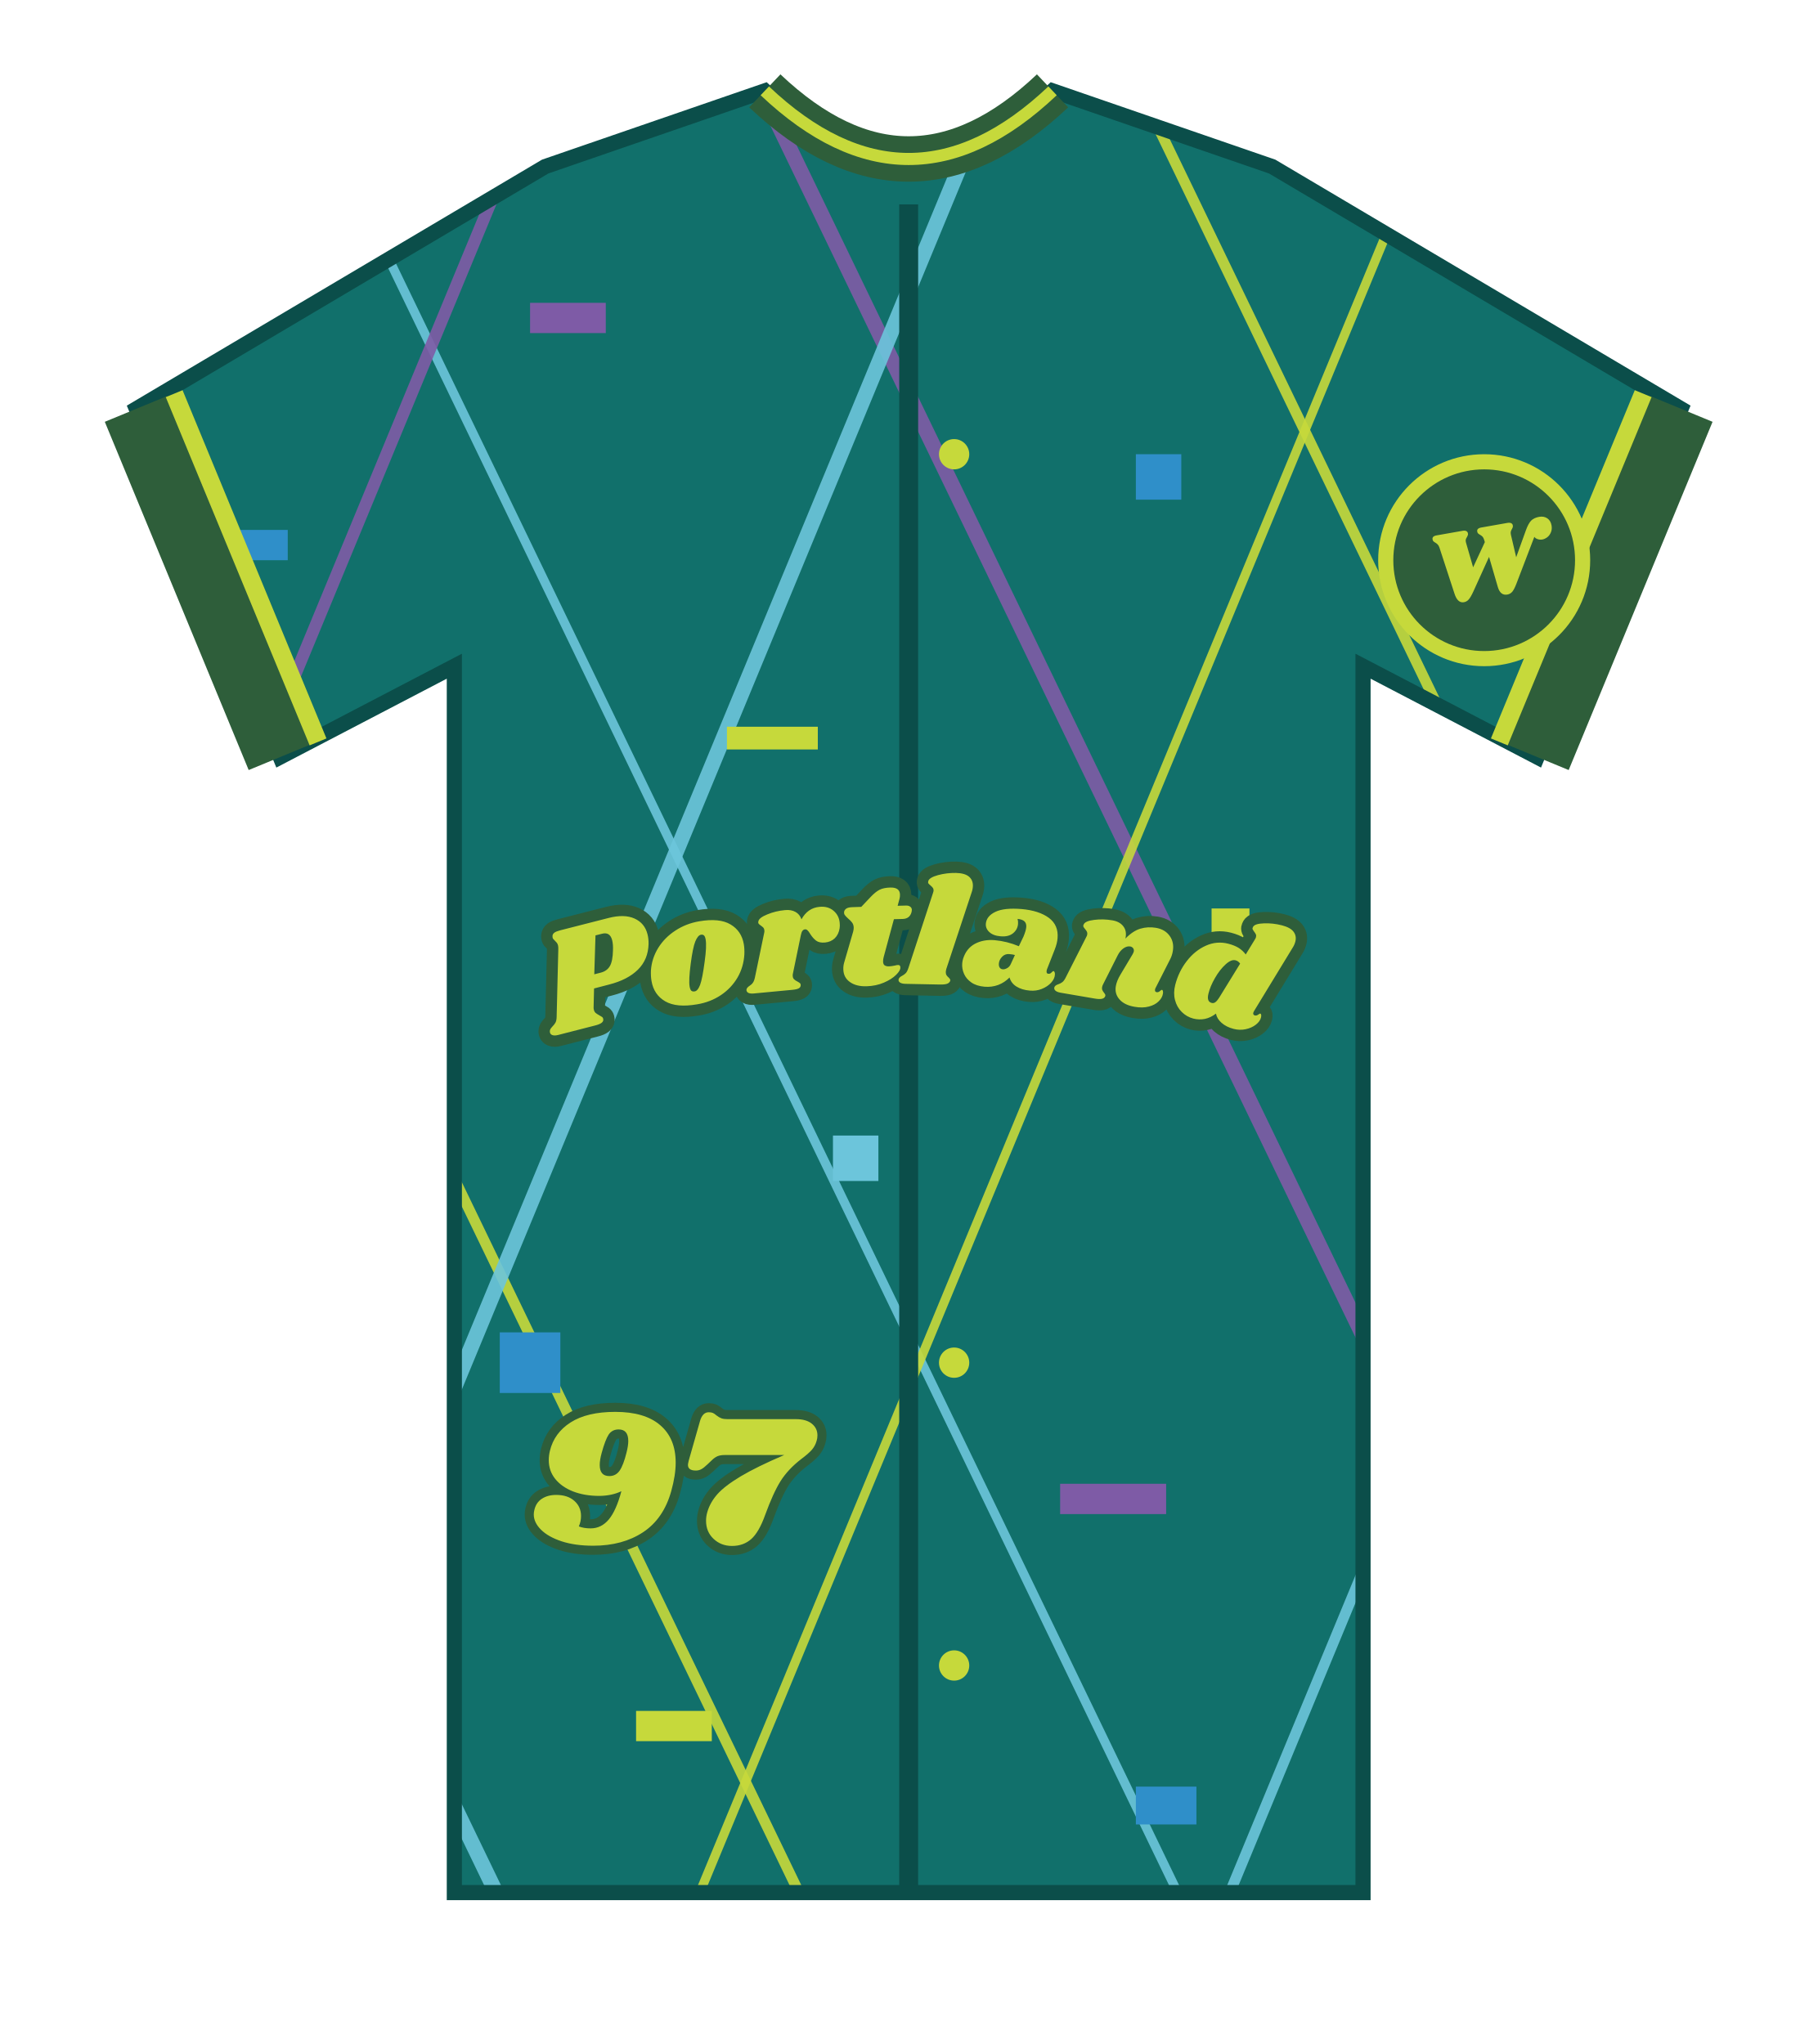
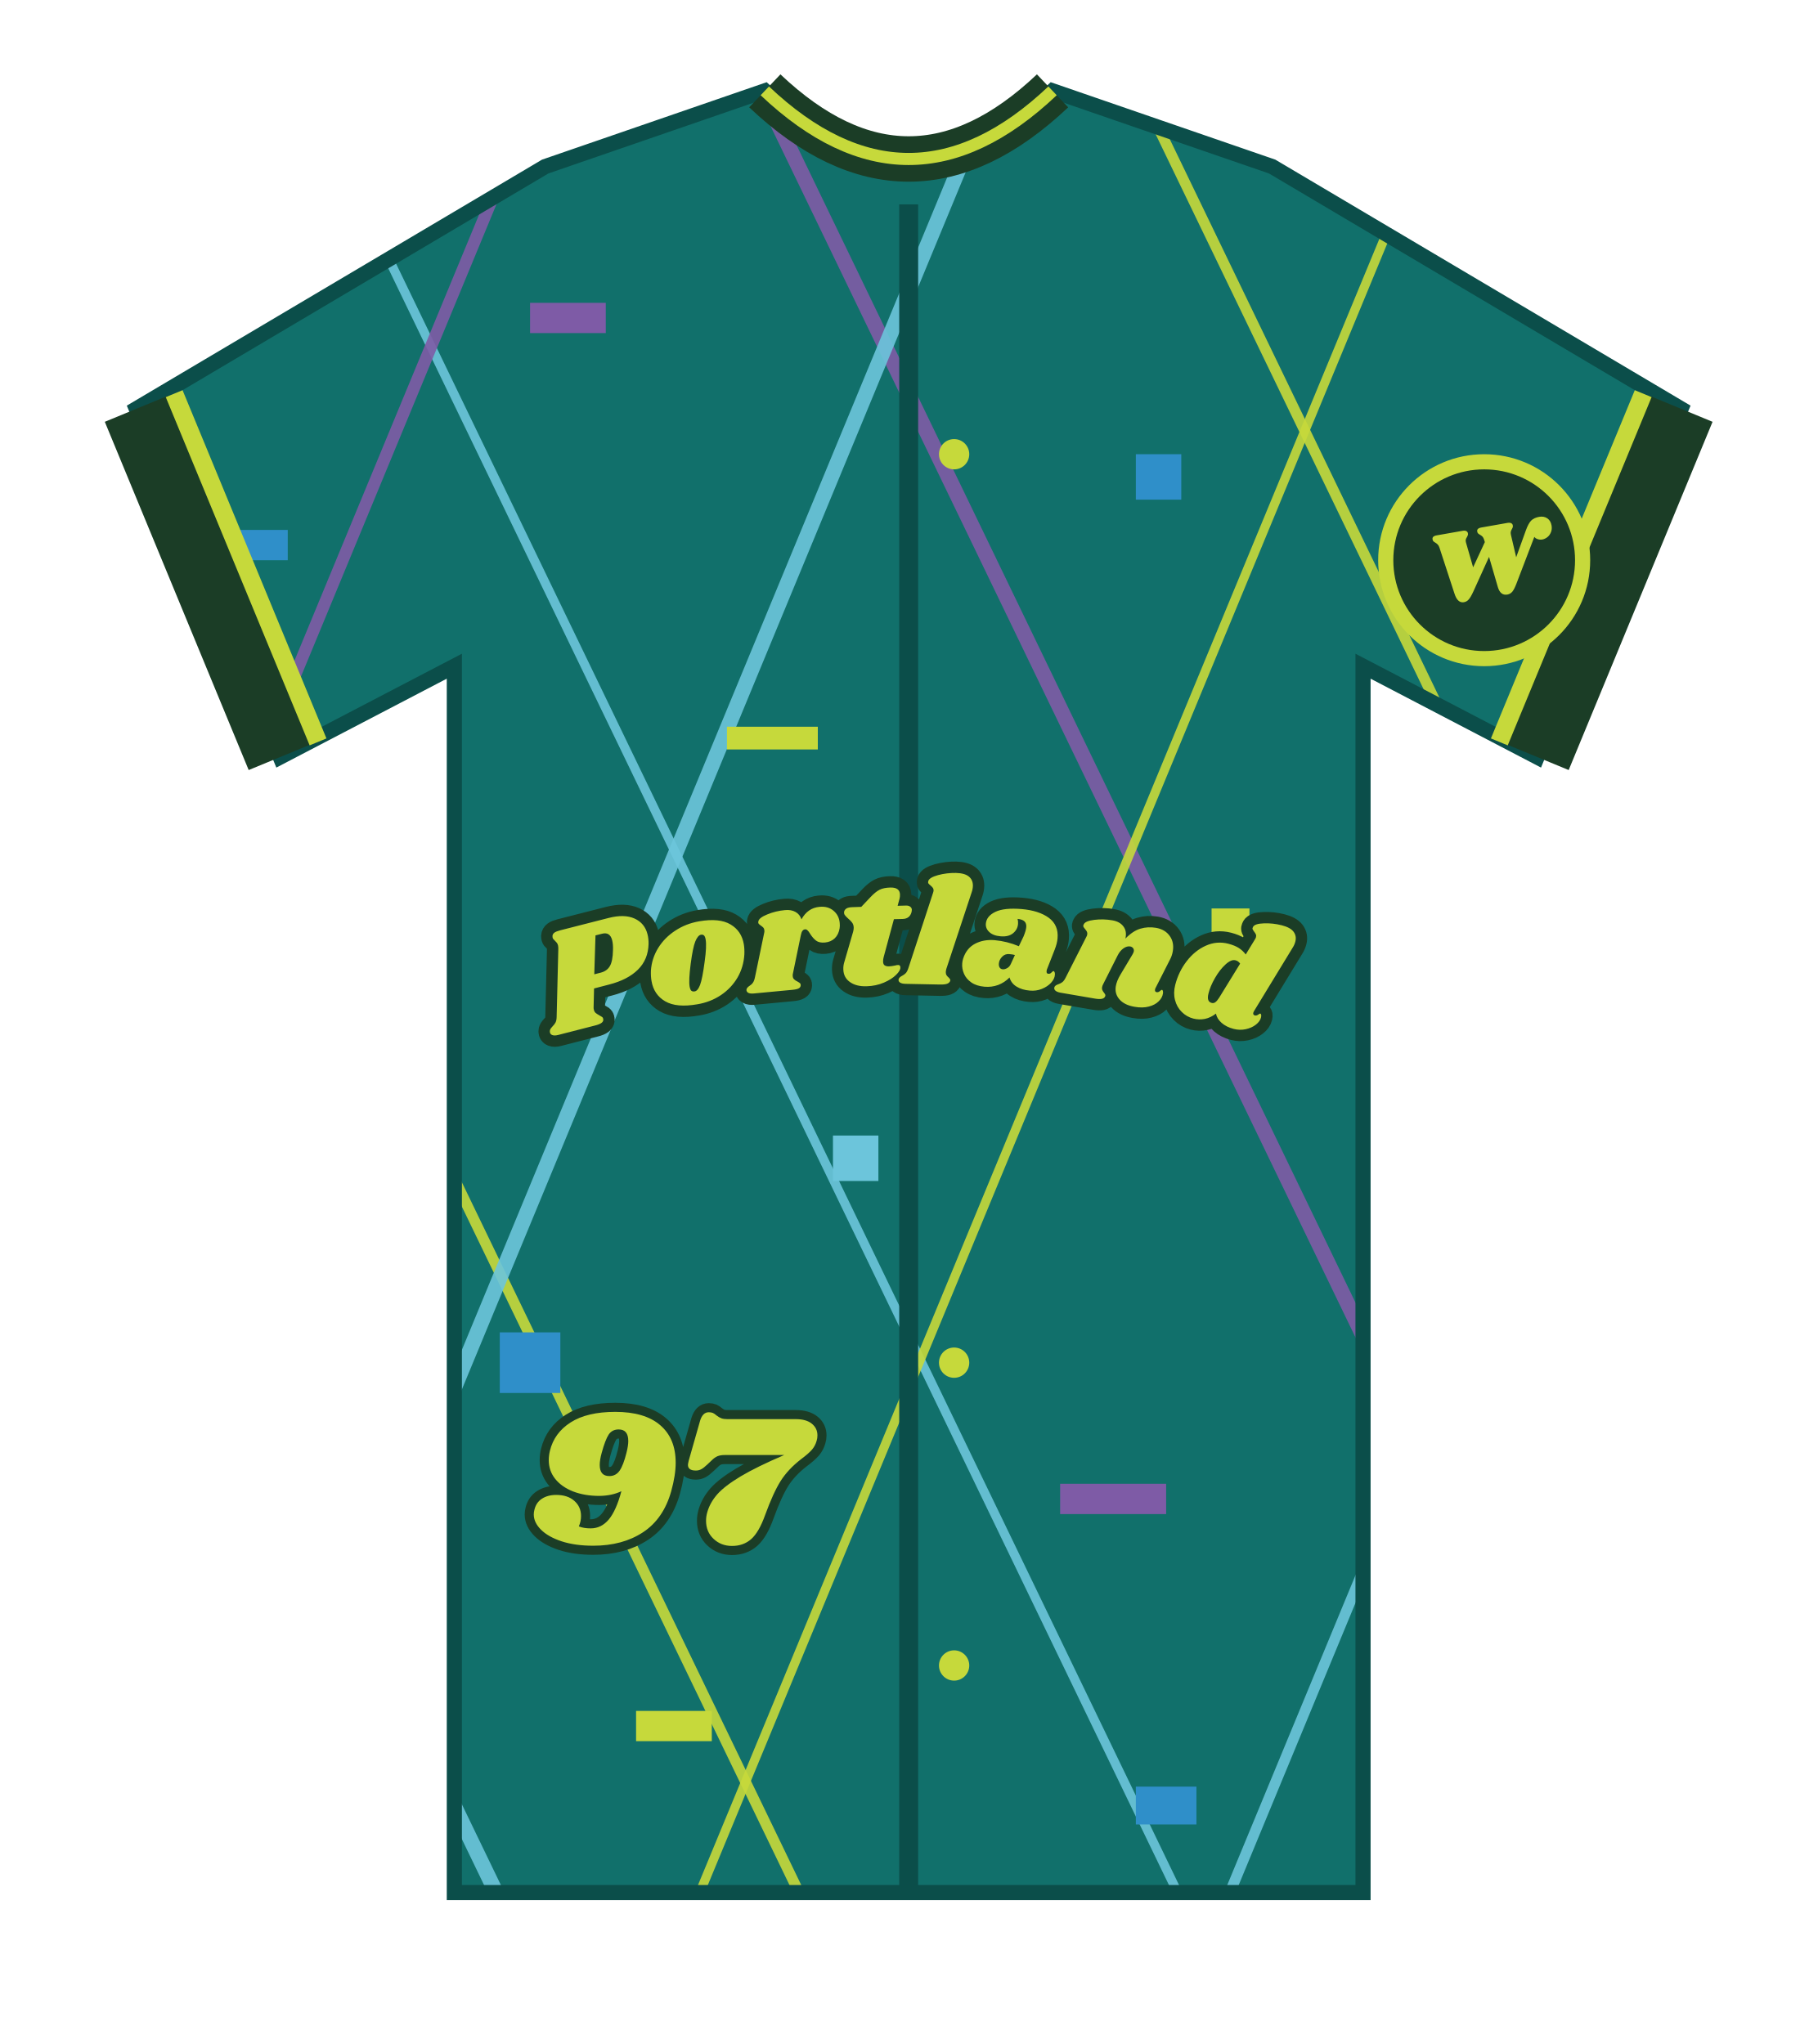
<svg xmlns="http://www.w3.org/2000/svg" viewBox="0 0 240 270" width="240" height="270" role="img" aria-label="Portland jersey away">
  <defs>
    <path id="jersey" d="M72 22 L101 12 Q120 30 139 12 L168 22 L222 54 L203 100 L180 88 L180 250 L60 250 L60 88 L37 100 L18 54 Z" />
  </defs>
  <defs>
    <clipPath id="awayBody">
      <use href="#jersey" />
    </clipPath>
  </defs>
  <use href="#jersey" fill="#11706B" />
  <g clip-path="url(#awayBody)">
    <path d="M-60 -10 L80 280" stroke="#6CC5DB" stroke-width="2" opacity=".9" />
    <path d="M-20 -10 L120 280" stroke="#C6D93B" stroke-width="1.4" opacity=".9" />
    <path d="M30 -10 L170 280" stroke="#6CC5DB" stroke-width="1.2" opacity=".9" />
    <path d="M90 -10 L230 280" stroke="#7E5BA6" stroke-width="2" opacity=".9" />
    <path d="M140 -10 L280 280" stroke="#C6D93B" stroke-width="1.4" opacity=".9" />
    <path d="M-40 280 L80 -10" stroke="#7E5BA6" stroke-width="1.6" opacity=".9" />
    <path d="M20 280 L140 -10" stroke="#6CC5DB" stroke-width="2" opacity=".9" />
    <path d="M80 280 L200 -10" stroke="#C6D93B" stroke-width="1.2" opacity=".9" />
    <path d="M150 280 L270 -10" stroke="#6CC5DB" stroke-width="1.4" opacity=".9" />
    <rect x="70" y="40" width="10" height="4" fill="#7E5BA6" />
    <rect x="150" y="60" width="6" height="6" fill="#2F8FC9" />
    <rect x="96" y="96" width="12" height="3" fill="#C6D93B" />
    <rect x="66" y="176" width="8" height="8" fill="#2F8FC9" />
    <rect x="140" y="196" width="14" height="4" fill="#7E5BA6" />
    <rect x="160" y="120" width="5" height="10" fill="#C6D93B" />
    <rect x="84" y="226" width="10" height="4" fill="#C6D93B" />
    <rect x="30" y="70" width="8" height="4" fill="#2F8FC9" />
    <rect x="200" y="66" width="6" height="6" fill="#7E5BA6" />
    <rect x="110" y="150" width="6" height="6" fill="#6CC5DB" />
    <rect x="150" y="236" width="8" height="5" fill="#2F8FC9" />
  </g>
  <use href="#jersey" fill="none" stroke="#0B4E4A" stroke-width="2" />
-   <path d="M101 12 Q120 30 139 12" fill="none" stroke="#2E5E3A" stroke-width="6" />
+   <path d="M101 12 Q120 30 139 12" fill="none" stroke="#1B3D26" stroke-width="6" />
  <path d="M101 12 Q120 30 139 12" fill="none" stroke="#C6D93B" stroke-width="1.6" />
  <path d="M120 27 V250" stroke="#0B4E4A" stroke-width="2.5" />
  <g fill="#C6D93B">
    <circle cx="126" cy="60" r="2" />
    <circle cx="126" cy="180" r="2" />
    <circle cx="126" cy="220" r="2" />
  </g>
-   <path d="M37 100 L18 54" stroke="#2E5E3A" stroke-width="9" />
-   <path d="M203 100 L222 54" stroke="#2E5E3A" stroke-width="9" />
+   <path d="M37 100 L18 54" stroke="#1B3D26" stroke-width="9" />
+   <path d="M203 100 L222 54" stroke="#1B3D26" stroke-width="9" />
  <path d="M42 98 L23 52" stroke="#C6D93B" stroke-width="2.4" />
  <path d="M198 98 L217 52" stroke="#C6D93B" stroke-width="2.4" />
-   <path d="M85.51 123.41Q85.66 123.99 85.65 124.68Q85.6 126.75 84.24 128.09Q82.88 129.43 80.44 130.05L78.45 130.57L78.39 133.08Q78.38 133.2 78.43 133.4Q78.5 133.67 78.67 133.81Q78.84 133.95 79.15 134.12Q79.41 134.26 79.52 134.34Q79.62 134.42 79.65 134.55Q79.74 134.88 79.46 135.1Q79.19 135.31 78.59 135.46L73.72 136.71Q73.22 136.84 72.92 136.72Q72.62 136.6 72.61 136.25Q72.61 136.06 72.69 135.93Q72.77 135.8 72.94 135.61Q73.22 135.33 73.36 135.07Q73.5 134.8 73.51 134.33L73.73 125.37Q73.74 125.1 73.69 124.87Q73.63 124.65 73.53 124.53Q73.42 124.4 73.25 124.23Q73.02 124.03 72.98 123.87Q72.96 123.81 72.96 123.65Q72.97 123.38 73.21 123.2Q73.44 123.03 73.98 122.89L80.4 121.25Q82.45 120.73 83.79 121.33Q85.14 121.94 85.51 123.41ZM80.84 124.19Q80.55 123.07 79.51 123.34L78.64 123.56L78.48 128.7L79.34 128.48Q80.15 128.27 80.53 127.63Q80.92 126.98 80.95 125.51Q80.98 124.74 80.84 124.19Z M98.23 124.73Q98.33 125.32 98.3 126.07Q98.2 127.75 97.39 129.14Q96.57 130.53 95.2 131.45Q93.82 132.37 92.09 132.66Q89.35 133.14 87.85 132.27Q86.35 131.4 86.04 129.59Q85.93 128.98 85.96 128.2Q86.07 126.6 86.92 125.22Q87.77 123.85 89.18 122.93Q90.59 122 92.33 121.7Q95.01 121.24 96.47 122.11Q97.93 122.97 98.23 124.73ZM91.21 127.34Q90.93 129.49 91.07 130.32Q91.15 130.76 91.31 130.88Q91.48 131 91.71 130.96Q92.13 130.93 92.45 130.11Q92.76 129.28 93.06 127Q93.34 124.98 93.19 124.11Q93.12 123.7 92.96 123.56Q92.81 123.43 92.57 123.47Q92.16 123.54 91.82 124.36Q91.49 125.18 91.21 127.34Z M110.89 121.9Q110.93 122.28 110.88 122.61Q110.75 123.44 110.24 123.94Q109.72 124.43 108.95 124.5Q108.19 124.57 107.77 124.25Q107.35 123.93 106.99 123.36Q106.8 123.03 106.64 122.89Q106.49 122.74 106.31 122.76Q106.11 122.78 105.98 122.95Q105.84 123.12 105.76 123.53L104.7 128.66Q104.67 128.76 104.69 128.96Q104.71 129.22 104.88 129.37Q105.04 129.53 105.32 129.66Q105.57 129.8 105.66 129.89Q105.75 129.98 105.74 130.15Q105.73 130.41 105.49 130.55Q105.25 130.69 104.65 130.75L99.56 131.23Q99.04 131.28 98.79 131.13Q98.55 130.98 98.58 130.7Q98.64 130.45 98.96 130.24Q99.25 130.06 99.42 129.82Q99.6 129.58 99.7 129.09L100.93 123.17Q100.96 123.06 100.94 122.88Q100.92 122.67 100.82 122.55Q100.72 122.44 100.5 122.28Q100.29 122.14 100.2 122.03Q100.1 121.92 100.15 121.71Q100.22 121.24 101.32 120.79Q102.43 120.33 103.66 120.22Q104.48 120.14 105.05 120.46Q105.62 120.77 105.84 121.44Q106.67 119.93 108.22 119.79Q109.34 119.68 110.07 120.3Q110.8 120.91 110.89 121.9Z M120.42 120.19Q120.42 120.27 120.38 120.47Q120.15 121.36 119.21 121.39L118.05 121.42L116.7 126.41Q116.61 126.71 116.62 127.03Q116.63 127.39 116.83 127.52Q117.04 127.66 117.4 127.65Q117.72 127.64 118.2 127.54Q118.43 127.47 118.61 127.47Q118.75 127.47 118.83 127.55Q118.9 127.64 118.9 127.78Q118.94 128.18 118.34 128.77Q117.75 129.36 116.72 129.8Q115.7 130.24 114.44 130.28Q113.08 130.32 112.24 129.72Q111.4 129.13 111.37 128.05Q111.35 127.55 111.5 127.08L112.66 123.09Q112.75 122.74 112.74 122.54Q112.73 122.14 112.53 121.87Q112.33 121.6 111.98 121.31Q111.68 121.04 111.55 120.85Q111.43 120.66 111.48 120.4Q111.55 120.14 111.81 119.99Q112.06 119.84 112.62 119.83L113.74 119.79L114.96 118.5Q115.6 117.82 116.14 117.54Q116.69 117.26 117.56 117.24Q118.82 117.2 118.85 118.16Q118.86 118.46 118.79 118.72L118.54 119.65L119.6 119.62Q119.98 119.6 120.19 119.76Q120.41 119.91 120.42 120.19Z M128.48 117Q128.47 117.44 128.32 117.86L124.97 127.99Q124.91 128.23 124.9 128.41Q124.9 128.67 125 128.82Q125.09 128.97 125.27 129.12Q125.41 129.26 125.46 129.35Q125.52 129.44 125.48 129.58Q125.37 129.84 125.07 129.95Q124.77 130.06 124.15 130.05L119.59 129.96Q119.07 129.95 118.83 129.77Q118.6 129.6 118.68 129.32Q118.77 129.08 119.11 128.91Q119.42 128.75 119.62 128.54Q119.82 128.32 119.97 127.85L123.22 117.93Q123.28 117.75 123.29 117.63Q123.29 117.41 123.18 117.27Q123.08 117.13 122.9 116.98Q122.7 116.82 122.61 116.7Q122.53 116.58 122.59 116.38Q122.72 115.92 123.87 115.6Q125.01 115.29 126.25 115.31Q127.41 115.34 127.95 115.79Q128.49 116.24 128.48 117Z M139.66 123.94Q139.61 124.6 139.29 125.42L138.24 128.1Q138.22 128.17 138.21 128.29Q138.18 128.61 138.44 128.63Q138.68 128.66 138.86 128.46Q139.05 128.27 139.11 128.27Q139.21 128.28 139.27 128.42Q139.33 128.57 139.31 128.75Q139.28 129.29 138.81 129.81Q138.33 130.33 137.58 130.63Q136.84 130.93 135.98 130.85Q134.94 130.76 134.24 130.32Q133.53 129.88 133.32 129.12Q132.66 129.79 131.81 130.11Q130.96 130.42 130.02 130.34Q128.96 130.25 128.28 129.78Q127.6 129.31 127.31 128.64Q127.01 127.96 127.07 127.24Q127.1 126.92 127.19 126.63Q127.62 125.28 128.75 124.67Q129.88 124.07 131.35 124.19Q133 124.34 134.55 124.99L135.16 123.72Q135.5 122.9 135.53 122.44Q135.56 121.96 135.28 121.7Q135 121.44 134.38 121.38Q134.47 121.71 134.44 122.05Q134.38 122.79 133.78 123.28Q133.17 123.77 132.14 123.68Q131.16 123.6 130.65 123.12Q130.14 122.65 130.19 122.01Q130.28 121.01 131.45 120.45Q132.62 119.89 134.91 120.08Q137.2 120.28 138.51 121.24Q139.81 122.21 139.66 123.94ZM131.91 127.27Q131.88 127.59 132.01 127.8Q132.15 128.02 132.43 128.04Q132.69 128.06 133.01 127.88Q133.34 127.7 133.51 127.29L134.03 126.15Q133.7 126.06 133.28 126.03Q132.72 125.98 132.34 126.38Q131.95 126.78 131.91 127.27Z M152.61 130.49Q152.56 130.56 152.53 130.72Q152.51 130.86 152.56 130.95Q152.62 131.04 152.74 131.06Q152.97 131.1 153.17 130.92Q153.38 130.74 153.44 130.75Q153.54 130.77 153.57 130.91Q153.61 131.05 153.58 131.23Q153.5 131.8 153.01 132.27Q152.53 132.75 151.71 132.96Q150.89 133.18 149.82 132.99Q148.52 132.77 147.86 132.04Q147.19 131.3 147.35 130.29Q147.47 129.56 147.98 128.72L149.56 126.07Q149.7 125.83 149.73 125.67Q149.77 125.41 149.63 125.24Q149.49 125.06 149.25 125.02Q148.82 124.95 148.35 125.28Q147.89 125.62 147.61 126.18L145.69 129.99Q145.58 130.19 145.54 130.39Q145.5 130.63 145.58 130.79Q145.65 130.96 145.8 131.14Q145.92 131.29 145.96 131.39Q146 131.5 145.94 131.63Q145.82 131.88 145.5 131.94Q145.18 132.01 144.55 131.9L140.06 131.13Q139.55 131.04 139.35 130.83Q139.15 130.63 139.26 130.36Q139.38 130.14 139.74 130.02Q140.07 129.91 140.3 129.73Q140.53 129.55 140.75 129.1L143.49 123.7Q143.55 123.61 143.58 123.43Q143.61 123.22 143.54 123.08Q143.48 122.95 143.31 122.74Q143.14 122.55 143.08 122.42Q143.02 122.28 143.12 122.1Q143.31 121.66 144.5 121.51Q145.68 121.36 146.9 121.57Q147.89 121.74 148.36 122.38Q148.84 123.02 148.62 123.98Q149.63 122.95 150.61 122.67Q151.59 122.38 152.66 122.56Q153.86 122.77 154.47 123.63Q155.08 124.48 154.88 125.65Q154.78 126.26 154.48 126.81Z M165.51 133.77Q165.47 133.91 165.53 134.01Q165.59 134.1 165.7 134.13Q165.93 134.19 166.15 134.03Q166.37 133.87 166.43 133.89Q166.52 133.91 166.55 134.06Q166.57 134.21 166.53 134.39Q166.41 134.91 165.85 135.35Q165.3 135.78 164.51 135.95Q163.72 136.12 162.91 135.91Q161.94 135.66 161.32 135.11Q160.7 134.56 160.58 133.89Q159.88 134.43 159.12 134.59Q158.36 134.74 157.6 134.55Q156.71 134.32 156.06 133.67Q155.41 133.03 155.17 132.09Q154.93 131.15 155.2 130.1Q155.65 128.34 156.72 126.96Q157.79 125.57 159.24 124.92Q160.68 124.27 162.21 124.66Q163.05 124.88 163.59 125.22Q164.13 125.57 164.51 126.08L165.73 124.08Q165.83 123.92 165.86 123.81Q165.92 123.59 165.85 123.43Q165.78 123.27 165.64 123.09Q165.48 122.88 165.42 122.74Q165.37 122.61 165.48 122.43Q165.71 122.01 166.9 121.97Q168.08 121.92 169.29 122.23Q170.41 122.52 170.83 123.08Q171.25 123.65 171.06 124.38Q170.95 124.81 170.71 125.18L165.6 133.57Q165.52 133.72 165.51 133.77ZM163.16 126.85Q162.6 126.7 161.84 127.4Q161.08 128.09 160.45 129.19Q159.82 130.28 159.59 131.24Q159.32 132.3 160.01 132.48Q160.27 132.55 160.49 132.39Q160.72 132.23 160.99 131.81L163.77 127.29Q163.53 126.94 163.16 126.85Z" fill="#C6D93B" stroke="#2E5E3A" stroke-width="3" stroke-linejoin="round" paint-order="stroke" />
-   <path d="M89.23 193.21Q89.23 194.87 88.64 196.98Q87.62 200.62 84.92 202.4Q82.22 204.18 78.34 204.18Q75.95 204.18 74.17 203.6Q72.39 203.01 71.44 202.06Q70.49 201.11 70.49 200.05Q70.49 199.76 70.57 199.45Q70.8 198.46 71.57 197.97Q72.34 197.47 73.45 197.47Q74.96 197.47 75.84 198.25Q76.73 199.03 76.73 200.26Q76.73 200.98 76.44 201.63Q77.09 201.89 78 201.89Q79.41 201.89 80.4 200.71Q81.38 199.53 82.06 196.98Q80.81 197.58 79.15 197.6Q77.2 197.6 75.68 197.01Q74.16 196.41 73.31 195.34Q72.47 194.28 72.47 192.87Q72.47 192.27 72.62 191.65Q73.19 189.28 75.36 187.89Q77.54 186.5 81.25 186.5Q85.15 186.5 87.19 188.26Q89.23 190.01 89.23 193.21ZM82.73 191.91Q82.97 190.97 82.97 190.35Q82.97 188.82 81.7 188.82Q80.84 188.82 80.38 189.5Q79.93 190.19 79.46 191.91Q79.2 192.85 79.2 193.52Q79.2 194.98 80.47 194.98Q81.33 194.98 81.83 194.26Q82.32 193.55 82.73 191.91Z M107.95 189.6Q107.95 189.99 107.85 190.3Q107.67 190.97 107.23 191.49Q106.78 192.01 105.8 192.74Q104.08 194.07 103.09 195.63Q102.11 197.19 101.04 200.13Q100.23 202.39 99.21 203.3Q98.18 204.21 96.67 204.21Q95.22 204.21 94.23 203.27Q93.24 202.34 93.24 200.88Q93.24 200.33 93.4 199.76Q93.76 198.49 94.73 197.38Q95.71 196.28 97.81 195.02Q99.92 193.76 103.56 192.2H95.68Q95.16 192.2 94.77 192.35Q94.38 192.51 93.99 192.9L93.42 193.44Q92.93 193.91 92.6 194.08Q92.28 194.25 91.89 194.25Q90.85 194.25 90.85 193.5Q90.85 193.37 90.95 192.95L92.46 187.65Q92.8 186.55 93.6 186.55Q93.92 186.55 94.14 186.64Q94.36 186.74 94.62 186.97Q94.95 187.23 95.27 187.35Q95.58 187.46 96.05 187.46H105.09Q106.47 187.46 107.21 188.06Q107.95 188.66 107.95 189.6Z" fill="#C6D93B" stroke="#2E5E3A" stroke-width="2.4" stroke-linejoin="round" paint-order="stroke" />
+   <path d="M85.51 123.41Q85.66 123.99 85.65 124.68Q85.6 126.75 84.24 128.09Q82.88 129.43 80.44 130.05L78.45 130.57L78.39 133.08Q78.38 133.2 78.43 133.4Q78.5 133.67 78.67 133.81Q78.84 133.95 79.15 134.12Q79.41 134.26 79.52 134.34Q79.62 134.42 79.65 134.55Q79.74 134.88 79.46 135.1Q79.19 135.31 78.59 135.46L73.72 136.71Q73.22 136.84 72.92 136.72Q72.62 136.6 72.61 136.25Q72.61 136.06 72.69 135.93Q72.77 135.8 72.94 135.61Q73.22 135.33 73.36 135.07Q73.5 134.8 73.51 134.33L73.73 125.37Q73.74 125.1 73.69 124.87Q73.63 124.65 73.53 124.53Q73.42 124.4 73.25 124.23Q73.02 124.03 72.98 123.87Q72.96 123.81 72.96 123.65Q72.97 123.38 73.21 123.2Q73.44 123.03 73.98 122.89L80.4 121.25Q82.45 120.73 83.79 121.33Q85.14 121.94 85.51 123.41ZM80.84 124.19Q80.55 123.07 79.51 123.34L78.64 123.56L78.48 128.7L79.34 128.48Q80.15 128.27 80.53 127.63Q80.92 126.98 80.95 125.51Q80.98 124.74 80.84 124.19Z M98.23 124.73Q98.33 125.32 98.3 126.07Q98.2 127.75 97.39 129.14Q96.57 130.53 95.2 131.45Q93.82 132.37 92.09 132.66Q89.35 133.14 87.85 132.27Q86.35 131.4 86.04 129.59Q85.93 128.98 85.96 128.2Q86.07 126.6 86.92 125.22Q87.77 123.85 89.18 122.93Q90.59 122 92.33 121.7Q95.01 121.24 96.47 122.11Q97.93 122.97 98.23 124.73ZM91.21 127.34Q90.93 129.49 91.07 130.32Q91.15 130.76 91.31 130.88Q91.48 131 91.71 130.96Q92.13 130.93 92.45 130.11Q92.76 129.28 93.06 127Q93.34 124.98 93.19 124.11Q93.12 123.7 92.96 123.56Q92.81 123.43 92.57 123.47Q92.16 123.54 91.82 124.36Q91.49 125.18 91.21 127.34Z M110.89 121.9Q110.93 122.28 110.88 122.61Q110.75 123.44 110.24 123.94Q109.72 124.43 108.95 124.5Q108.19 124.57 107.77 124.25Q107.35 123.93 106.99 123.36Q106.8 123.03 106.64 122.89Q106.49 122.74 106.31 122.76Q106.11 122.78 105.98 122.95Q105.84 123.12 105.76 123.53L104.7 128.66Q104.67 128.76 104.69 128.96Q104.71 129.22 104.88 129.37Q105.04 129.53 105.32 129.66Q105.57 129.8 105.66 129.89Q105.75 129.98 105.74 130.15Q105.73 130.41 105.49 130.55Q105.25 130.69 104.65 130.75L99.56 131.23Q99.04 131.28 98.79 131.13Q98.55 130.98 98.58 130.7Q98.64 130.45 98.96 130.24Q99.25 130.06 99.42 129.82Q99.6 129.58 99.7 129.09L100.93 123.17Q100.96 123.06 100.94 122.88Q100.92 122.67 100.82 122.55Q100.72 122.44 100.5 122.28Q100.29 122.14 100.2 122.03Q100.1 121.92 100.15 121.71Q100.22 121.24 101.32 120.79Q102.43 120.33 103.66 120.22Q104.48 120.14 105.05 120.46Q105.62 120.77 105.84 121.44Q106.67 119.93 108.22 119.79Q109.34 119.68 110.07 120.3Q110.8 120.91 110.89 121.9Z M120.42 120.19Q120.42 120.27 120.38 120.47Q120.15 121.36 119.21 121.39L118.05 121.42L116.7 126.41Q116.61 126.71 116.62 127.03Q116.63 127.39 116.83 127.52Q117.04 127.66 117.4 127.65Q117.72 127.64 118.2 127.54Q118.43 127.47 118.61 127.47Q118.75 127.47 118.83 127.55Q118.9 127.64 118.9 127.78Q118.94 128.18 118.34 128.77Q117.75 129.36 116.72 129.8Q115.7 130.24 114.44 130.28Q113.08 130.32 112.24 129.72Q111.4 129.13 111.37 128.05Q111.35 127.55 111.5 127.08L112.66 123.09Q112.75 122.74 112.74 122.54Q112.73 122.14 112.53 121.87Q112.33 121.6 111.98 121.31Q111.68 121.04 111.55 120.85Q111.43 120.66 111.48 120.4Q111.55 120.14 111.81 119.99Q112.06 119.84 112.62 119.83L113.74 119.79L114.96 118.5Q115.6 117.82 116.14 117.54Q116.69 117.26 117.56 117.24Q118.82 117.2 118.85 118.16Q118.86 118.46 118.79 118.72L118.54 119.65L119.6 119.62Q119.98 119.6 120.19 119.76Q120.41 119.91 120.42 120.19Z M128.48 117Q128.47 117.44 128.32 117.86L124.97 127.99Q124.91 128.23 124.9 128.41Q124.9 128.67 125 128.82Q125.09 128.97 125.27 129.12Q125.41 129.26 125.46 129.35Q125.52 129.44 125.48 129.58Q125.37 129.84 125.07 129.95Q124.77 130.06 124.15 130.05L119.59 129.96Q119.07 129.95 118.83 129.77Q118.6 129.6 118.68 129.32Q118.77 129.08 119.11 128.91Q119.42 128.75 119.62 128.54Q119.82 128.32 119.97 127.85L123.22 117.93Q123.28 117.75 123.29 117.63Q123.29 117.41 123.18 117.27Q123.08 117.13 122.9 116.98Q122.7 116.82 122.61 116.7Q122.53 116.58 122.59 116.38Q122.72 115.92 123.87 115.6Q125.01 115.29 126.25 115.31Q127.41 115.34 127.95 115.79Q128.49 116.24 128.48 117Z M139.66 123.94Q139.61 124.6 139.29 125.42L138.24 128.1Q138.22 128.17 138.21 128.29Q138.18 128.61 138.44 128.63Q138.68 128.66 138.86 128.46Q139.05 128.27 139.11 128.27Q139.21 128.28 139.27 128.42Q139.33 128.57 139.31 128.75Q139.28 129.29 138.81 129.81Q138.33 130.33 137.58 130.63Q136.84 130.93 135.98 130.85Q134.94 130.76 134.24 130.32Q133.53 129.88 133.32 129.12Q132.66 129.79 131.81 130.11Q130.96 130.42 130.02 130.34Q128.96 130.25 128.28 129.78Q127.6 129.31 127.31 128.64Q127.01 127.96 127.07 127.24Q127.1 126.92 127.19 126.63Q127.62 125.28 128.75 124.67Q129.88 124.07 131.35 124.19Q133 124.34 134.55 124.99L135.16 123.72Q135.5 122.9 135.53 122.44Q135.56 121.96 135.28 121.7Q135 121.44 134.38 121.38Q134.47 121.71 134.44 122.05Q134.38 122.79 133.78 123.28Q133.17 123.77 132.14 123.68Q131.16 123.6 130.65 123.12Q130.14 122.65 130.19 122.01Q130.28 121.01 131.45 120.45Q132.62 119.89 134.91 120.08Q137.2 120.28 138.51 121.24Q139.81 122.21 139.66 123.94ZM131.91 127.27Q131.88 127.59 132.01 127.8Q132.15 128.02 132.43 128.04Q132.69 128.06 133.01 127.88Q133.34 127.7 133.51 127.29L134.03 126.15Q133.7 126.06 133.28 126.03Q132.72 125.98 132.34 126.38Q131.95 126.78 131.91 127.27Z M152.61 130.49Q152.56 130.56 152.53 130.72Q152.51 130.86 152.56 130.95Q152.62 131.04 152.74 131.06Q152.97 131.1 153.17 130.92Q153.38 130.74 153.44 130.75Q153.54 130.77 153.57 130.91Q153.61 131.05 153.58 131.23Q153.5 131.8 153.01 132.27Q152.53 132.75 151.71 132.96Q150.89 133.18 149.82 132.99Q148.52 132.77 147.86 132.04Q147.19 131.3 147.35 130.29Q147.47 129.56 147.98 128.72L149.56 126.07Q149.7 125.83 149.73 125.67Q149.77 125.41 149.63 125.24Q149.49 125.06 149.25 125.02Q148.82 124.95 148.35 125.28Q147.89 125.62 147.61 126.18L145.69 129.99Q145.58 130.19 145.54 130.39Q145.5 130.63 145.58 130.79Q145.65 130.96 145.8 131.14Q145.92 131.29 145.96 131.39Q146 131.5 145.94 131.63Q145.82 131.88 145.5 131.94Q145.18 132.01 144.55 131.9L140.06 131.13Q139.55 131.04 139.35 130.83Q139.15 130.63 139.26 130.36Q139.38 130.14 139.74 130.02Q140.07 129.91 140.3 129.73Q140.53 129.55 140.75 129.1L143.49 123.7Q143.55 123.61 143.58 123.43Q143.61 123.22 143.54 123.08Q143.48 122.95 143.31 122.74Q143.14 122.55 143.08 122.42Q143.02 122.28 143.12 122.1Q143.31 121.66 144.5 121.51Q145.68 121.36 146.9 121.57Q147.89 121.74 148.36 122.38Q148.84 123.02 148.62 123.98Q149.63 122.95 150.61 122.67Q151.59 122.38 152.66 122.56Q153.86 122.77 154.47 123.63Q155.08 124.48 154.88 125.65Q154.78 126.26 154.48 126.81Z M165.51 133.77Q165.47 133.91 165.53 134.01Q165.59 134.1 165.7 134.13Q165.93 134.19 166.15 134.03Q166.37 133.87 166.43 133.89Q166.52 133.91 166.55 134.06Q166.57 134.21 166.53 134.39Q166.41 134.91 165.85 135.35Q165.3 135.78 164.51 135.95Q163.72 136.12 162.91 135.91Q161.94 135.66 161.32 135.11Q160.7 134.56 160.58 133.89Q159.88 134.43 159.12 134.59Q158.36 134.74 157.6 134.55Q156.71 134.32 156.06 133.67Q155.41 133.03 155.17 132.09Q154.93 131.15 155.2 130.1Q155.65 128.34 156.72 126.96Q157.79 125.57 159.24 124.92Q160.68 124.27 162.21 124.66Q163.05 124.88 163.59 125.22Q164.13 125.57 164.51 126.08L165.73 124.08Q165.83 123.92 165.86 123.81Q165.92 123.59 165.85 123.43Q165.78 123.27 165.64 123.09Q165.48 122.88 165.42 122.74Q165.37 122.61 165.48 122.43Q165.71 122.01 166.9 121.97Q168.08 121.92 169.29 122.23Q170.41 122.52 170.83 123.08Q171.25 123.65 171.06 124.38Q170.95 124.81 170.71 125.18L165.6 133.57Q165.52 133.72 165.51 133.77ZM163.16 126.85Q162.6 126.7 161.84 127.4Q161.08 128.09 160.45 129.19Q159.82 130.28 159.59 131.24Q159.32 132.3 160.01 132.48Q160.27 132.55 160.49 132.39Q160.72 132.23 160.99 131.81L163.77 127.29Q163.53 126.94 163.16 126.85Z" fill="#C6D93B" stroke="#1B3D26" stroke-width="3" stroke-linejoin="round" paint-order="stroke" />
+   <path d="M89.23 193.21Q89.23 194.87 88.64 196.98Q87.62 200.62 84.92 202.4Q82.22 204.18 78.34 204.18Q75.95 204.18 74.17 203.6Q72.39 203.01 71.44 202.06Q70.49 201.11 70.49 200.05Q70.49 199.76 70.57 199.45Q70.8 198.46 71.57 197.97Q72.34 197.47 73.45 197.47Q74.96 197.47 75.84 198.25Q76.73 199.03 76.73 200.26Q76.73 200.98 76.44 201.63Q77.09 201.89 78 201.89Q79.41 201.89 80.4 200.71Q81.38 199.53 82.06 196.98Q80.81 197.58 79.15 197.6Q77.2 197.6 75.68 197.01Q74.16 196.41 73.31 195.34Q72.47 194.28 72.47 192.87Q72.47 192.27 72.62 191.65Q73.19 189.28 75.36 187.89Q77.54 186.5 81.25 186.5Q85.15 186.5 87.19 188.26Q89.23 190.01 89.23 193.21ZM82.73 191.91Q82.97 190.97 82.97 190.35Q82.97 188.82 81.7 188.82Q80.84 188.82 80.38 189.5Q79.93 190.19 79.46 191.91Q79.2 192.85 79.2 193.52Q79.2 194.98 80.47 194.98Q81.33 194.98 81.83 194.26Q82.32 193.55 82.73 191.91Z M107.95 189.6Q107.95 189.99 107.85 190.3Q107.67 190.97 107.23 191.49Q106.78 192.01 105.8 192.74Q104.08 194.07 103.09 195.63Q102.11 197.19 101.04 200.13Q100.23 202.39 99.21 203.3Q98.18 204.21 96.67 204.21Q95.22 204.21 94.23 203.27Q93.24 202.34 93.24 200.88Q93.24 200.33 93.4 199.76Q93.76 198.49 94.73 197.38Q95.71 196.28 97.81 195.02Q99.92 193.76 103.56 192.2H95.68Q95.16 192.2 94.77 192.35Q94.38 192.51 93.99 192.9L93.42 193.44Q92.93 193.91 92.6 194.08Q92.28 194.25 91.89 194.25Q90.85 194.25 90.85 193.5Q90.85 193.37 90.95 192.95L92.46 187.65Q92.8 186.55 93.6 186.55Q93.92 186.55 94.14 186.64Q94.36 186.74 94.62 186.97Q94.95 187.23 95.27 187.35Q95.58 187.46 96.05 187.46H105.09Q106.47 187.46 107.21 188.06Q107.95 188.66 107.95 189.6Z" fill="#C6D93B" stroke="#1B3D26" stroke-width="2.4" stroke-linejoin="round" paint-order="stroke" />
  <g transform="translate(196 74)">
-     <circle r="13" fill="#2E5E3A" stroke="#C6D93B" stroke-width="2" />
+     <circle r="13" fill="#1B3D26" stroke="#C6D93B" stroke-width="2" />
    <path d="M8.04 -1.36Q7.71 -1.36 7.43 -1.52Q7.14 -1.68 7.06 -1.89L3.65 3.8Q3.26 4.45 2.95 4.73Q2.63 5 2.23 5Q1.29 5 1.16 3.8L0.71 -0.32L-2.11 3.8Q-2.6 4.51 -2.91 4.75Q-3.21 5 -3.6 5Q-4.45 5 -4.63 3.66L-5.53 -2.67Q-5.57 -2.95 -5.69 -3.12Q-5.81 -3.29 -5.99 -3.44Q-6.12 -3.55 -6.17 -3.63Q-6.23 -3.71 -6.23 -3.81Q-6.3 -4.32 -5.61 -4.32H-2.13Q-1.81 -4.32 -1.65 -4.19Q-1.48 -4.06 -1.5 -3.83Q-1.5 -3.72 -1.56 -3.62Q-1.62 -3.51 -1.69 -3.43Q-1.85 -3.26 -1.92 -3.11Q-1.99 -2.95 -1.96 -2.7L-1.6 0.67L0.5 -2.34L0.46 -2.67Q0.43 -2.94 0.32 -3.11Q0.21 -3.27 0.01 -3.43Q-0.13 -3.55 -0.18 -3.63Q-0.24 -3.71 -0.24 -3.81Q-0.31 -4.32 0.38 -4.32H3.88Q4.2 -4.32 4.37 -4.19Q4.54 -4.06 4.52 -3.83Q4.52 -3.65 4.33 -3.43Q4.19 -3.26 4.12 -3.11Q4.05 -2.95 4.06 -2.7L4.23 0.35L6.12 -2.95Q6.58 -3.75 7.01 -4.07Q7.45 -4.38 8.15 -4.38Q8.78 -4.38 9.17 -4Q9.56 -3.62 9.56 -2.98Q9.56 -2.48 9.32 -2.1Q9.09 -1.73 8.73 -1.54Q8.37 -1.36 8.04 -1.36Z" fill="#C6D93B" transform="rotate(-10 0 0)" />
  </g>
</svg>
